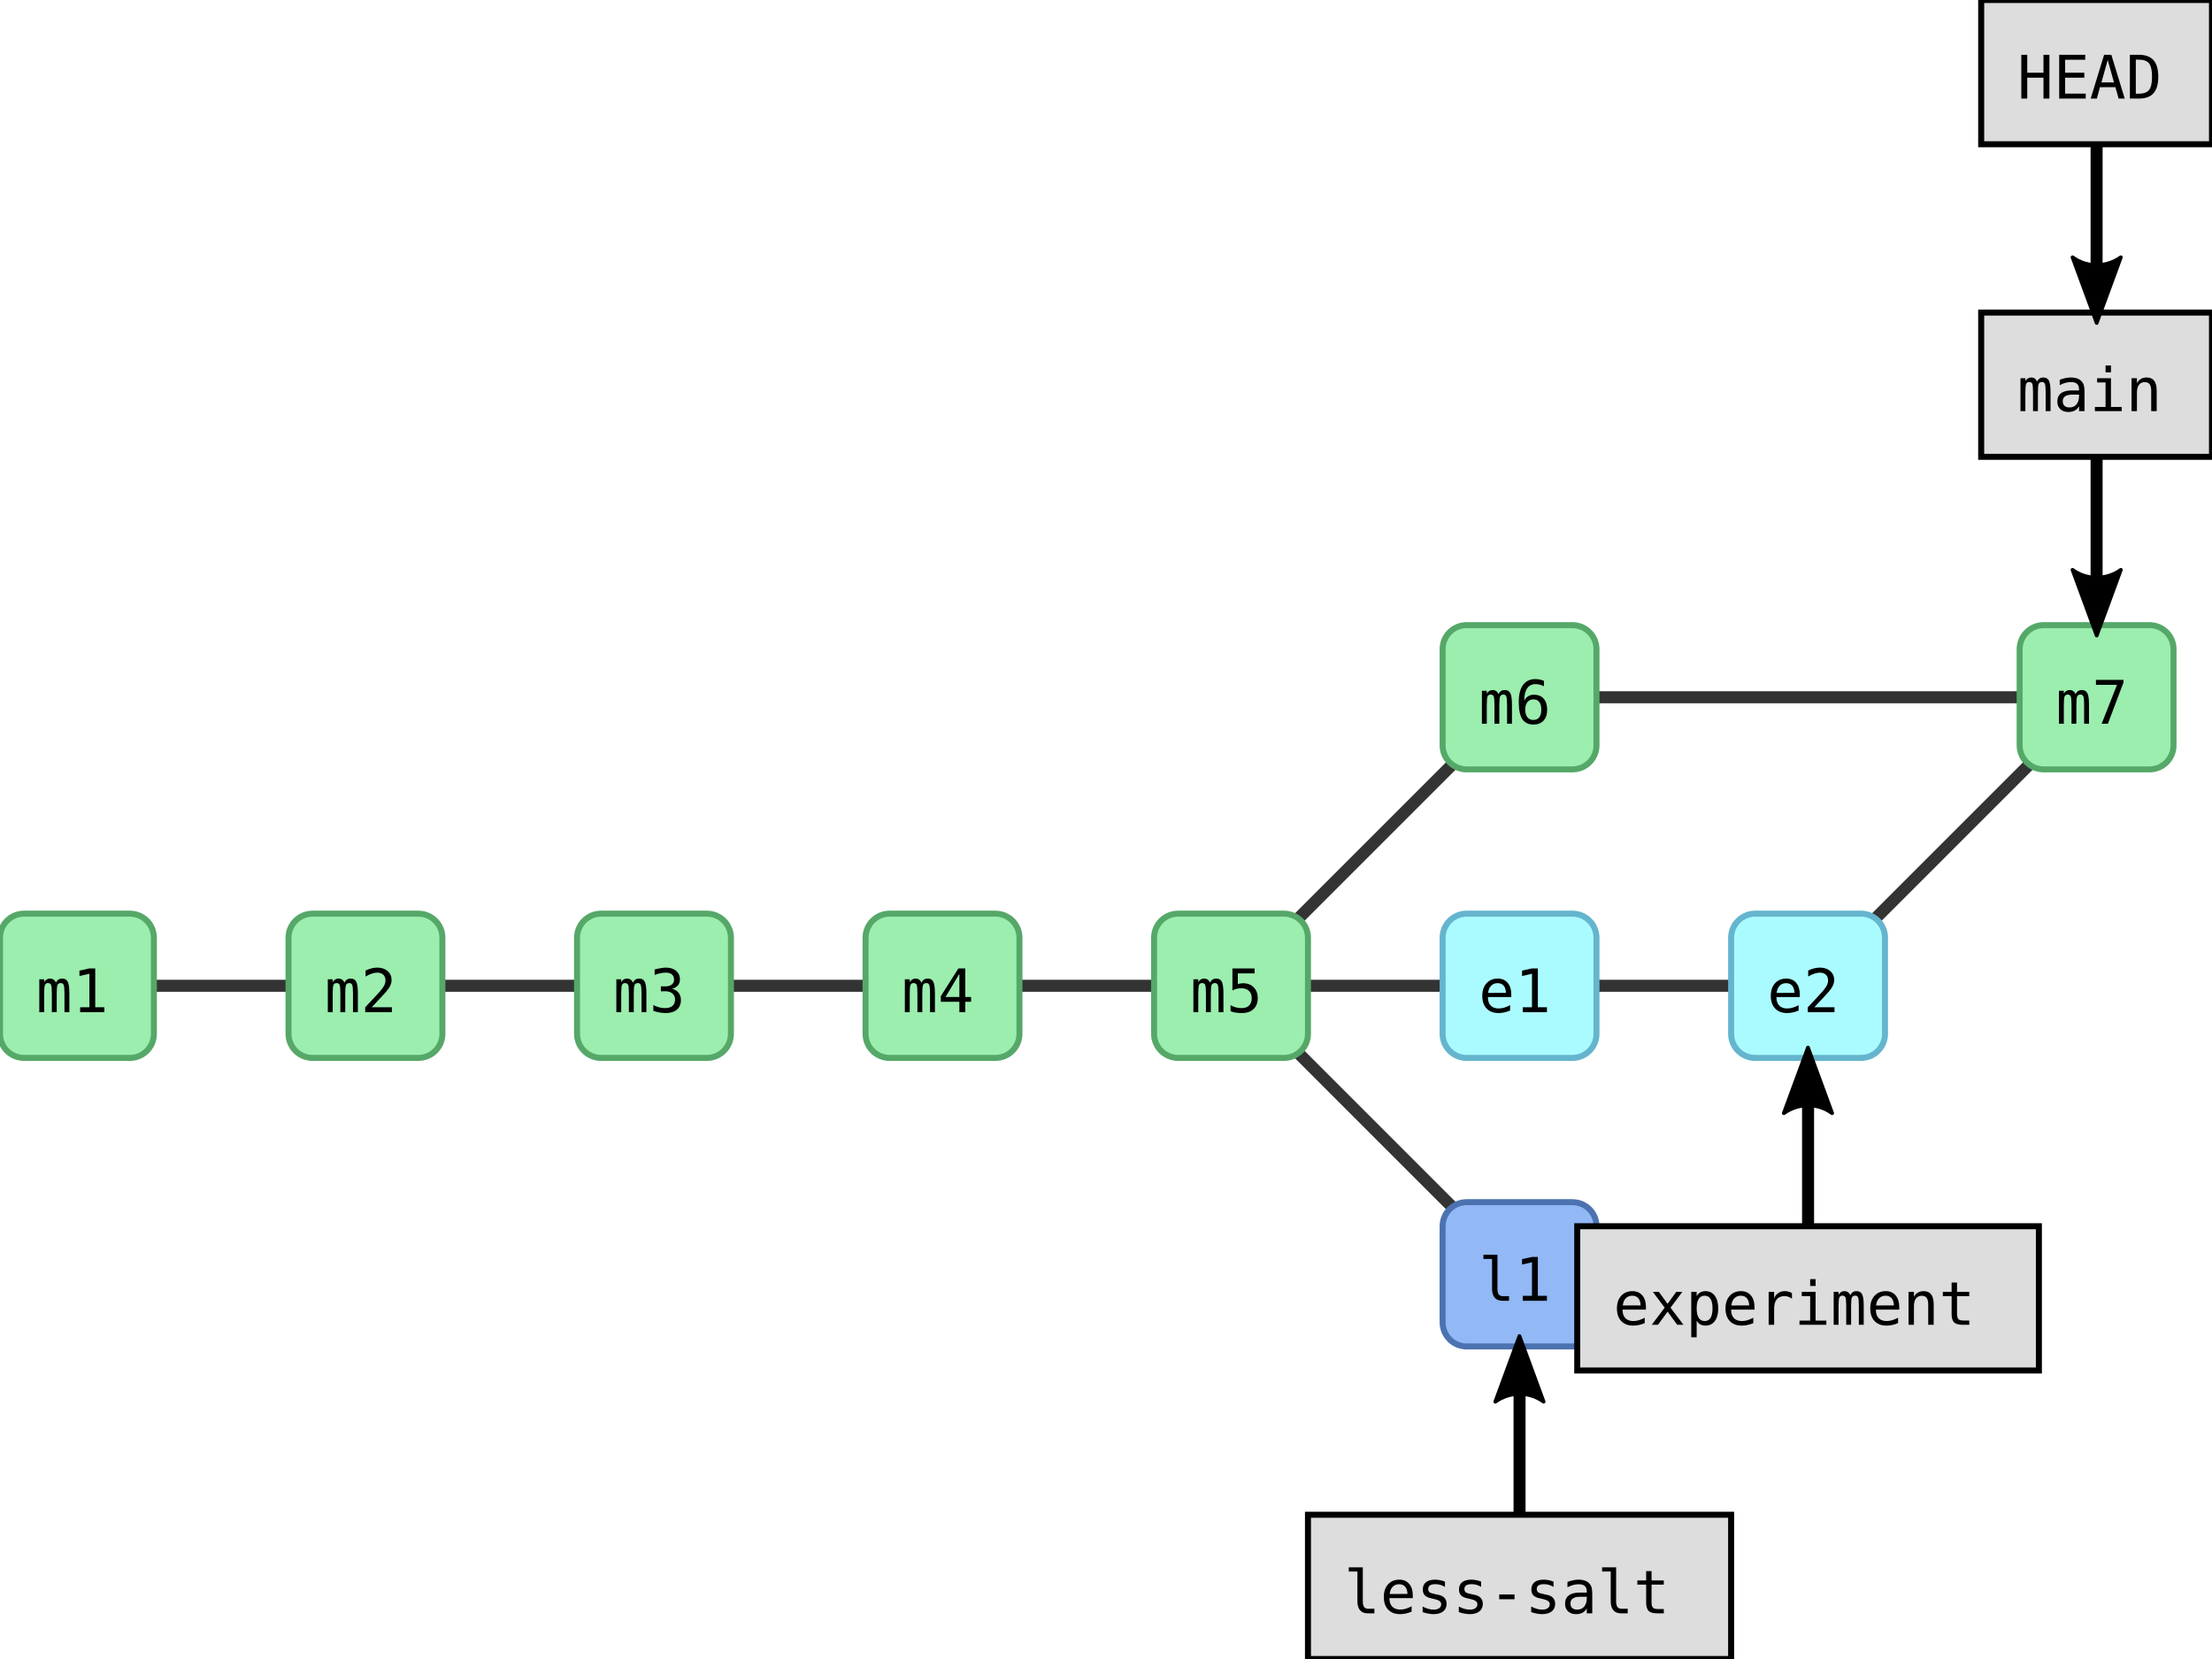
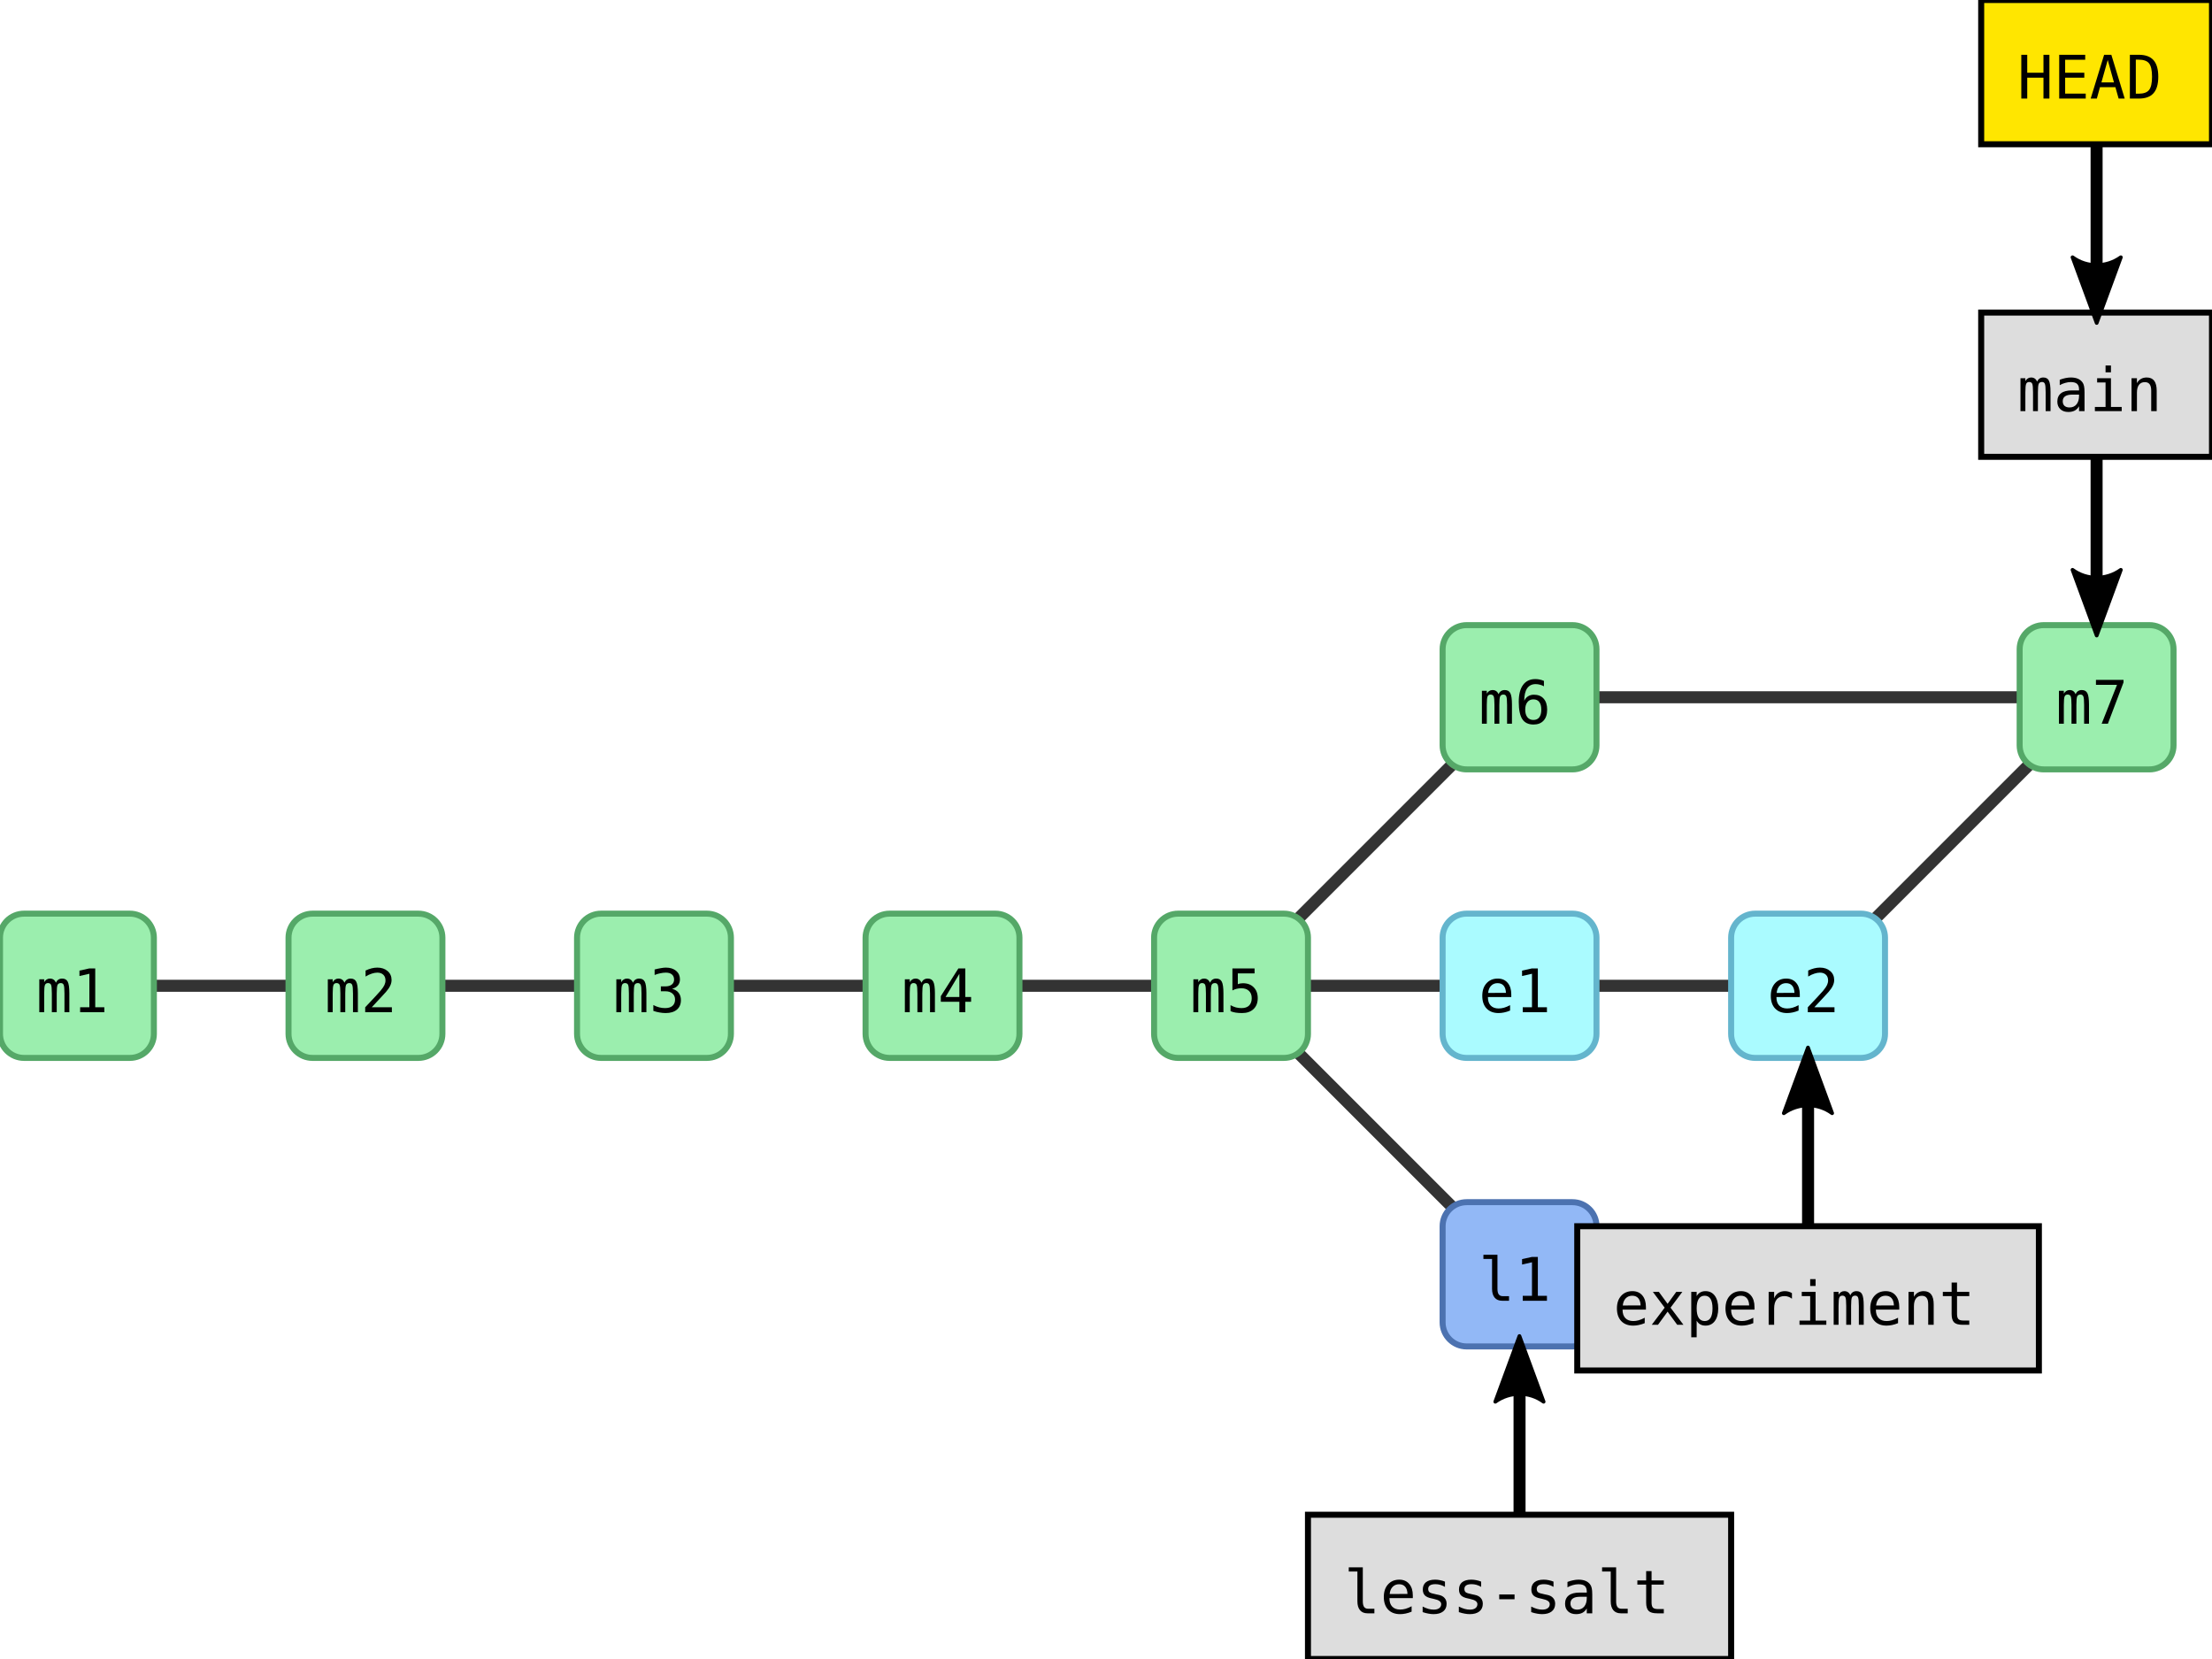
<svg xmlns="http://www.w3.org/2000/svg" width="460.0" height="345.0" id="svg2" version="1.1">
  <defs id="defs4">
    <marker orient="auto" refY="0.0" refX="0.0" id="fullmarker" style="overflow:visible;">
      <path style="opacity:1.0;fill:#000000;stroke:#000000;fill-rule:evenodd;stroke-width:0.625;stroke-linejoin:round;" d="M 8.719,4.034 L -2.207,0.016 L 8.719,-4.002 C 6.973,-1.63 6.983,1.616 8.719,4.034 z " transform="scale(0.5) rotate(180) translate(0,0)" />
    </marker>
    <marker orient="auto" refY="0.0" refX="0.0" id="ghostmarker" style="overflow:visible;">
      <path style="opacity:0.2;fill:#000000;stroke:#000000;fill-rule:evenodd;stroke-width:0.625;stroke-linejoin:round;" d="M 8.719,4.034 L -2.207,0.016 L 8.719,-4.002 C 6.973,-1.63 6.983,1.616 8.719,4.034 z " transform="scale(0.5) rotate(180) translate(0,0)" />
    </marker>
  </defs>
  <g transform="translate(-0.0,190.0) rotate(0)" id="layer1">
    <line x1="376.0" y1="15.0" x2="436.0" y2="-45.0" style="stroke:#000000;                         stroke-width:2.5;                         stroke-opacity:0.8" />
    <line x1="16.0" y1="15.0" x2="76.0" y2="15.0" style="stroke:#000000;                         stroke-width:2.5;                         stroke-opacity:0.8" />
    <line x1="76.0" y1="15.0" x2="136.0" y2="15.0" style="stroke:#000000;                         stroke-width:2.5;                         stroke-opacity:0.8" />
    <line x1="256.0" y1="15.0" x2="316.0" y2="-45.0" style="stroke:#000000;                         stroke-width:2.5;                         stroke-opacity:0.8" />
    <line x1="256.0" y1="15.0" x2="316.0" y2="15.0" style="stroke:#000000;                         stroke-width:2.5;                         stroke-opacity:0.8" />
    <line x1="256.0" y1="15.0" x2="316.0" y2="75.0" style="stroke:#000000;                         stroke-width:2.5;                         stroke-opacity:0.8" />
    <line x1="316.0" y1="-45.0" x2="436.0" y2="-45.0" style="stroke:#000000;                         stroke-width:2.5;                         stroke-opacity:0.8" />
    <line x1="316.0" y1="15.0" x2="376.0" y2="15.0" style="stroke:#000000;                         stroke-width:2.5;                         stroke-opacity:0.8" />
    <line x1="136.0" y1="15.0" x2="196.0" y2="15.0" style="stroke:#000000;                         stroke-width:2.5;                         stroke-opacity:0.8" />
    <line x1="196.0" y1="15.0" x2="256.0" y2="15.0" style="stroke:#000000;                         stroke-width:2.5;                         stroke-opacity:0.8" />
    <rect style="fill:#aafbff;                         stroke:#64B5CD;                         stroke-width:1.25;                         stroke-miterlimit:4;                         stroke-opacity:1.0;                         stroke-dasharray:none" width="32.0" height="30.0" x="360.0" y="0.0" ry="5.0" />
    <text style="font-size:12.5px;                         font-style:normal;                         font-weight:normal;                         line-height:125%%;                         letter-spacing:0px;                         word-spacing:0px;                         fill:#000000;                         fill-opacity:1.0;                         stroke:none;                         font-family:DejaVu Sans Mono" x="367.5" y="20.5">e2</text>
    <rect style="fill:#9beeae;                         stroke:#55A868;                         stroke-width:1.25;                         stroke-miterlimit:4;                         stroke-opacity:1.0;                         stroke-dasharray:none" width="32.0" height="30.0" x="0.0" y="0.0" ry="5.0" />
    <text style="font-size:12.5px;                         font-style:normal;                         font-weight:normal;                         line-height:125%%;                         letter-spacing:0px;                         word-spacing:0px;                         fill:#000000;                         fill-opacity:1.0;                         stroke:none;                         font-family:DejaVu Sans Mono" x="7.5" y="20.5">m1</text>
    <rect style="fill:#9beeae;                         stroke:#55A868;                         stroke-width:1.25;                         stroke-miterlimit:4;                         stroke-opacity:1.0;                         stroke-dasharray:none" width="32.0" height="30.0" x="60.0" y="0.0" ry="5.0" />
    <text style="font-size:12.5px;                         font-style:normal;                         font-weight:normal;                         line-height:125%%;                         letter-spacing:0px;                         word-spacing:0px;                         fill:#000000;                         fill-opacity:1.0;                         stroke:none;                         font-family:DejaVu Sans Mono" x="67.5" y="20.5">m2</text>
    <rect style="fill:#9beeae;                         stroke:#55A868;                         stroke-width:1.25;                         stroke-miterlimit:4;                         stroke-opacity:1.0;                         stroke-dasharray:none" width="32.0" height="30.0" x="240.0" y="0.0" ry="5.0" />
    <text style="font-size:12.5px;                         font-style:normal;                         font-weight:normal;                         line-height:125%%;                         letter-spacing:0px;                         word-spacing:0px;                         fill:#000000;                         fill-opacity:1.0;                         stroke:none;                         font-family:DejaVu Sans Mono" x="247.5" y="20.5">m5</text>
    <rect style="fill:#9beeae;                         stroke:#55A868;                         stroke-width:1.25;                         stroke-miterlimit:4;                         stroke-opacity:1.0;                         stroke-dasharray:none" width="32.0" height="30.0" x="300.0" y="-60.0" ry="5.0" />
    <text style="font-size:12.5px;                         font-style:normal;                         font-weight:normal;                         line-height:125%%;                         letter-spacing:0px;                         word-spacing:0px;                         fill:#000000;                         fill-opacity:1.0;                         stroke:none;                         font-family:DejaVu Sans Mono" x="307.5" y="-39.5">m6</text>
    <rect style="fill:#aafbff;                         stroke:#64B5CD;                         stroke-width:1.25;                         stroke-miterlimit:4;                         stroke-opacity:1.0;                         stroke-dasharray:none" width="32.0" height="30.0" x="300.0" y="0.0" ry="5.0" />
    <text style="font-size:12.5px;                         font-style:normal;                         font-weight:normal;                         line-height:125%%;                         letter-spacing:0px;                         word-spacing:0px;                         fill:#000000;                         fill-opacity:1.0;                         stroke:none;                         font-family:DejaVu Sans Mono" x="307.5" y="20.5">e1</text>
    <rect style="fill:#9beeae;                         stroke:#55A868;                         stroke-width:1.25;                         stroke-miterlimit:4;                         stroke-opacity:1.0;                         stroke-dasharray:none" width="32.0" height="30.0" x="120.0" y="0.0" ry="5.0" />
    <text style="font-size:12.5px;                         font-style:normal;                         font-weight:normal;                         line-height:125%%;                         letter-spacing:0px;                         word-spacing:0px;                         fill:#000000;                         fill-opacity:1.0;                         stroke:none;                         font-family:DejaVu Sans Mono" x="127.5" y="20.5">m3</text>
    <rect style="fill:#92b8f6;                         stroke:#4C72B0;                         stroke-width:1.25;                         stroke-miterlimit:4;                         stroke-opacity:1.0;                         stroke-dasharray:none" width="32.0" height="30.0" x="300.0" y="60.0" ry="5.0" />
    <text style="font-size:12.5px;                         font-style:normal;                         font-weight:normal;                         line-height:125%%;                         letter-spacing:0px;                         word-spacing:0px;                         fill:#000000;                         fill-opacity:1.0;                         stroke:none;                         font-family:DejaVu Sans Mono" x="307.5" y="80.5">l1</text>
    <rect style="fill:#9beeae;                         stroke:#55A868;                         stroke-width:1.25;                         stroke-miterlimit:4;                         stroke-opacity:1.0;                         stroke-dasharray:none" width="32.0" height="30.0" x="420.0" y="-60.0" ry="5.0" />
    <text style="font-size:12.5px;                         font-style:normal;                         font-weight:normal;                         line-height:125%%;                         letter-spacing:0px;                         word-spacing:0px;                         fill:#000000;                         fill-opacity:1.0;                         stroke:none;                         font-family:DejaVu Sans Mono" x="427.5" y="-39.5">m7</text>
    <rect style="fill:#9beeae;                         stroke:#55A868;                         stroke-width:1.25;                         stroke-miterlimit:4;                         stroke-opacity:1.0;                         stroke-dasharray:none" width="32.0" height="30.0" x="180.0" y="0.0" ry="5.0" />
    <text style="font-size:12.5px;                         font-style:normal;                         font-weight:normal;                         line-height:125%%;                         letter-spacing:0px;                         word-spacing:0px;                         fill:#000000;                         fill-opacity:1.0;                         stroke:none;                         font-family:DejaVu Sans Mono" x="187.5" y="20.5">m4</text>
    <path style="fill:none;                  stroke:#000000;                  stroke-width:2.5;                  stroke-linecap:butt;                  stroke-linejoin:miter;                  stroke-opacity:1.0;                  marker-end:url(#fullmarker);                  stroke-miterlimit:4;                  stroke-dasharray:none" d="M 376.0,80.0 376.0,30.6" />
    <rect style="fill:#dddddd;                         stroke:#000000;                         stroke-width:1.25;                         stroke-miterlimit:4;                         stroke-opacity:1.0;                         stroke-dasharray:none" width="96.0" height="30.0" x="328.0" y="65.0" ry="0.0" />
    <text style="font-size:12.5px;                         font-style:normal;                         font-weight:normal;                         line-height:125%%;                         letter-spacing:0px;                         word-spacing:0px;                         fill:#000000;                         fill-opacity:1.0;                         stroke:none;                         font-family:DejaVu Sans Mono" x="335.5" y="85.5">experiment</text>
    <path style="fill:none;                  stroke:#000000;                  stroke-width:2.5;                  stroke-linecap:butt;                  stroke-linejoin:miter;                  stroke-opacity:1.0;                  marker-end:url(#fullmarker);                  stroke-miterlimit:4;                  stroke-dasharray:none" d="M 316.0,140.0 316.0,90.6" />
    <rect style="fill:#dddddd;                         stroke:#000000;                         stroke-width:1.25;                         stroke-miterlimit:4;                         stroke-opacity:1.0;                         stroke-dasharray:none" width="88.0" height="30.0" x="272.0" y="125.0" ry="0.0" />
    <text style="font-size:12.5px;                         font-style:normal;                         font-weight:normal;                         line-height:125%%;                         letter-spacing:0px;                         word-spacing:0px;                         fill:#000000;                         fill-opacity:1.0;                         stroke:none;                         font-family:DejaVu Sans Mono" x="279.5" y="145.5">less-salt</text>
    <path style="fill:none;                  stroke:#000000;                  stroke-width:2.5;                  stroke-linecap:butt;                  stroke-linejoin:miter;                  stroke-opacity:1.0;                  marker-end:url(#fullmarker);                  stroke-miterlimit:4;                  stroke-dasharray:none" d="M 436.0,-110.0 436.0,-60.6" />
    <rect style="fill:#dddddd;                         stroke:#000000;                         stroke-width:1.25;                         stroke-miterlimit:4;                         stroke-opacity:1.0;                         stroke-dasharray:none" width="48.0" height="30.0" x="412.0" y="-125.0" ry="0.0" />
    <text style="font-size:12.5px;                         font-style:normal;                         font-weight:normal;                         line-height:125%%;                         letter-spacing:0px;                         word-spacing:0px;                         fill:#000000;                         fill-opacity:1.0;                         stroke:none;                         font-family:DejaVu Sans Mono" x="419.5" y="-104.5">main</text>
    <path style="fill:none;                  stroke:#000000;                  stroke-width:2.5;                  stroke-linecap:butt;                  stroke-linejoin:miter;                  stroke-opacity:1.0;                  marker-end:url(#fullmarker);                  stroke-miterlimit:4;                  stroke-dasharray:none" d="M 436.0,-175.0 436.0,-125.6" />
-     <rect style="fill:#dddddd;                         stroke:#000000;                         stroke-width:1.25;                         stroke-miterlimit:4;                         stroke-opacity:1.0;                         stroke-dasharray:none" width="48.0" height="30.0" x="412.0" y="-190.0" ry="0.0" />
+     <rect style="fill:#ffe600;                         stroke:#000000;                         stroke-width:1.25;                         stroke-miterlimit:4;                         stroke-opacity:1.0;                         stroke-dasharray:none" width="48.0" height="30.0" x="412.0" y="-190.0" ry="0.0" />
    <text style="font-size:12.5px;                         font-style:normal;                         font-weight:normal;                         line-height:125%%;                         letter-spacing:0px;                         word-spacing:0px;                         fill:#000000;                         fill-opacity:1.0;                         stroke:none;                         font-family:DejaVu Sans Mono" x="419.5" y="-169.5">HEAD</text>
  </g>
</svg>
